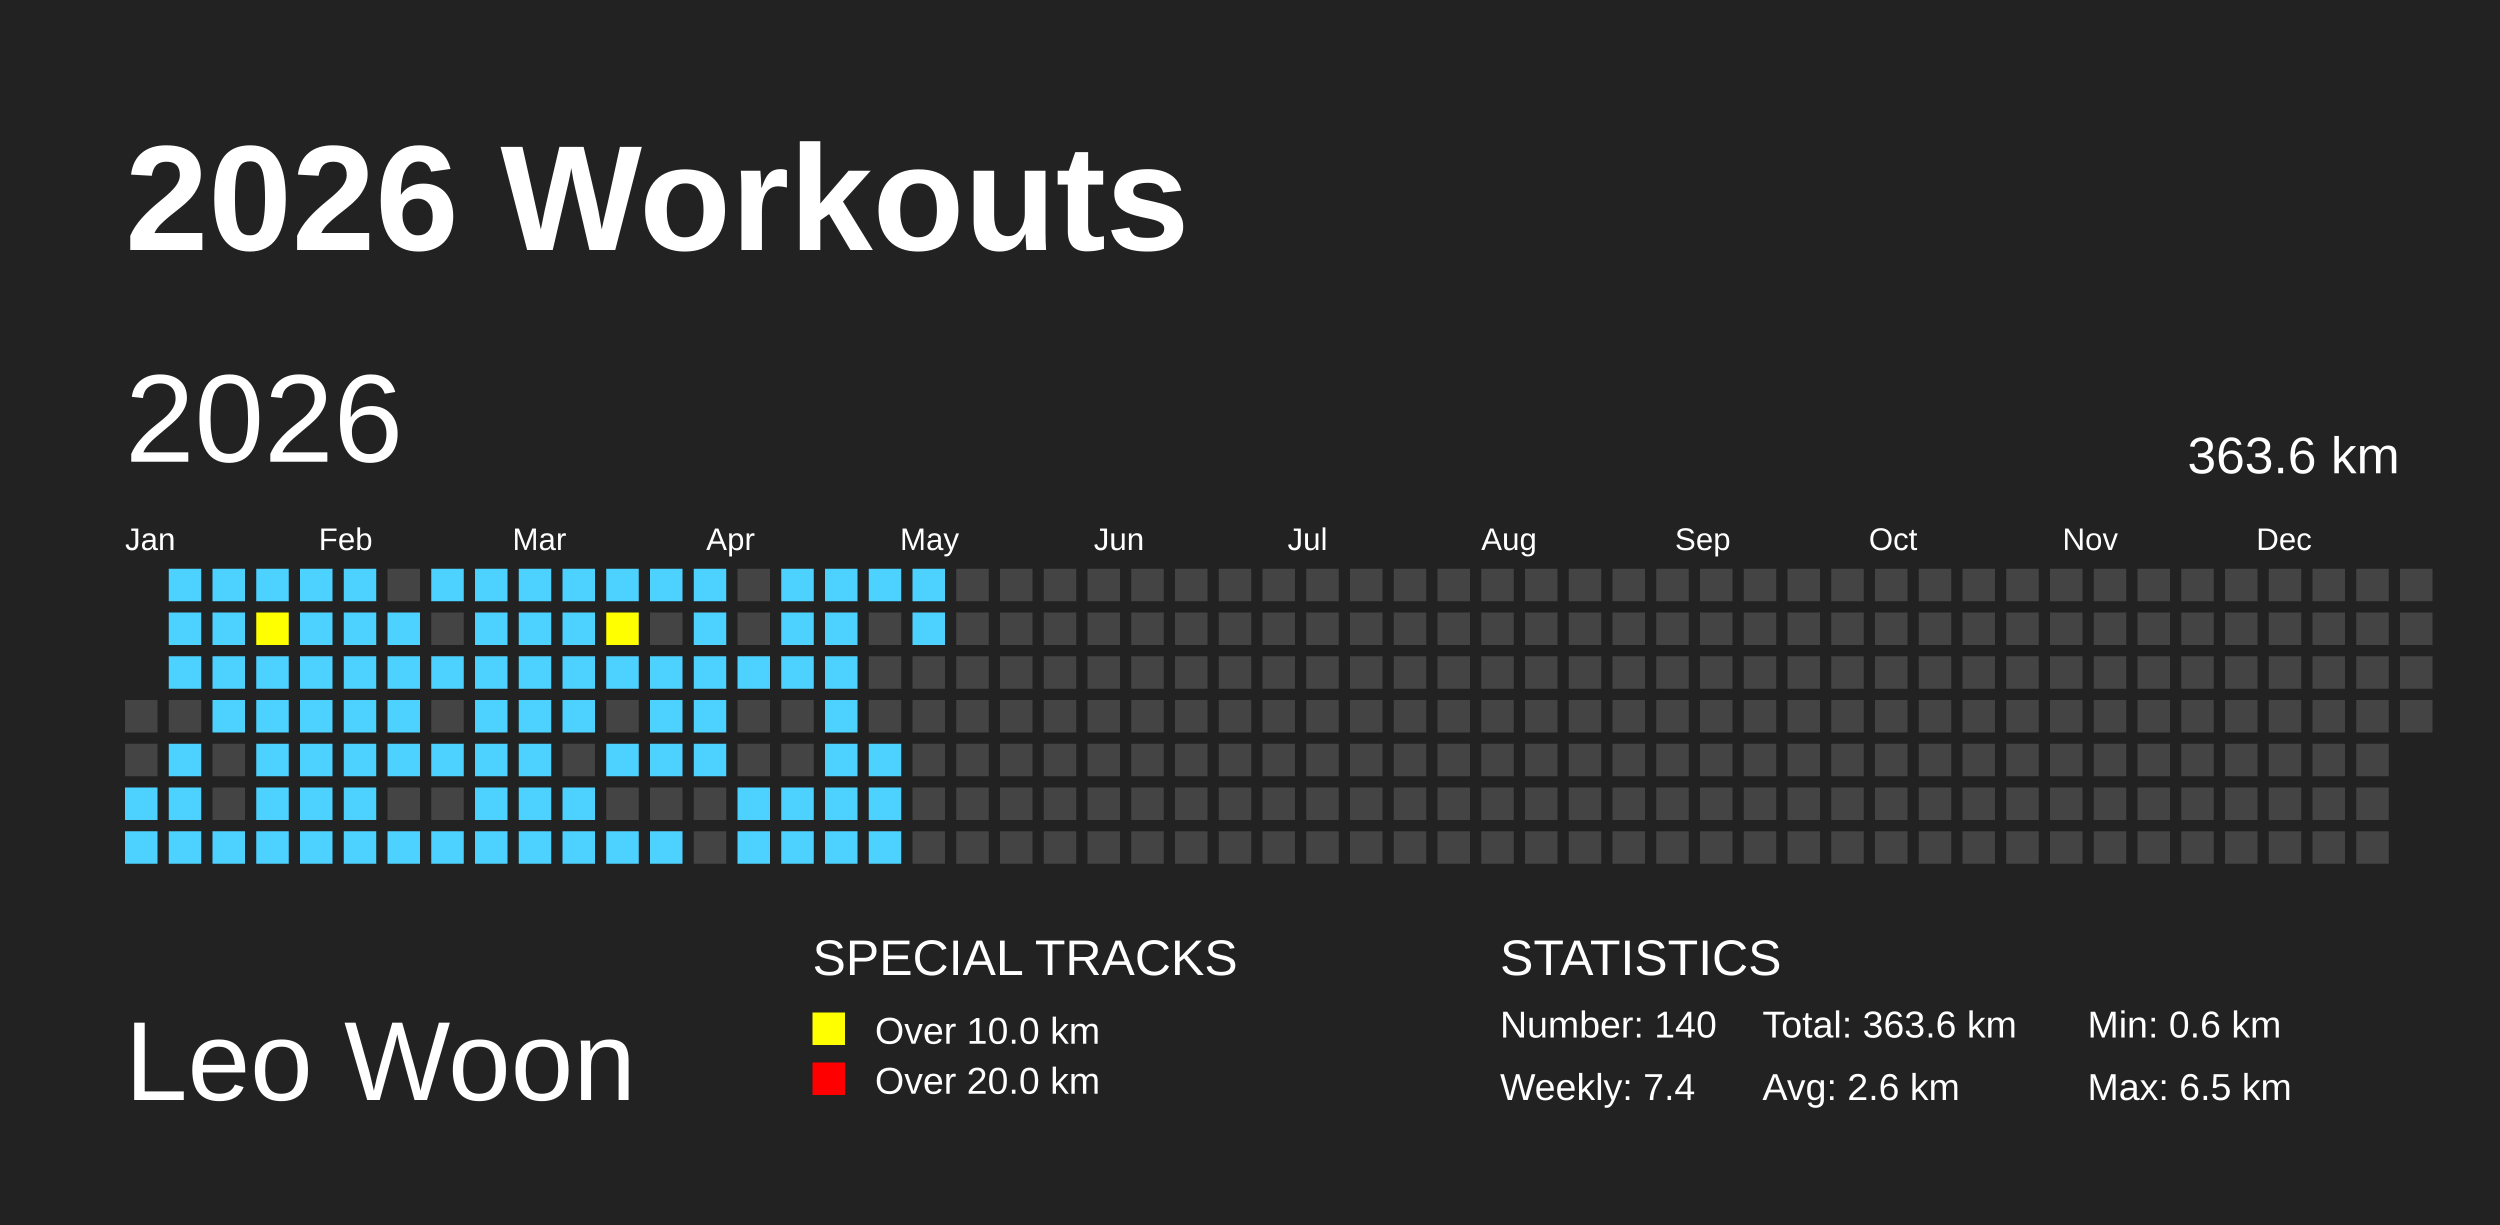
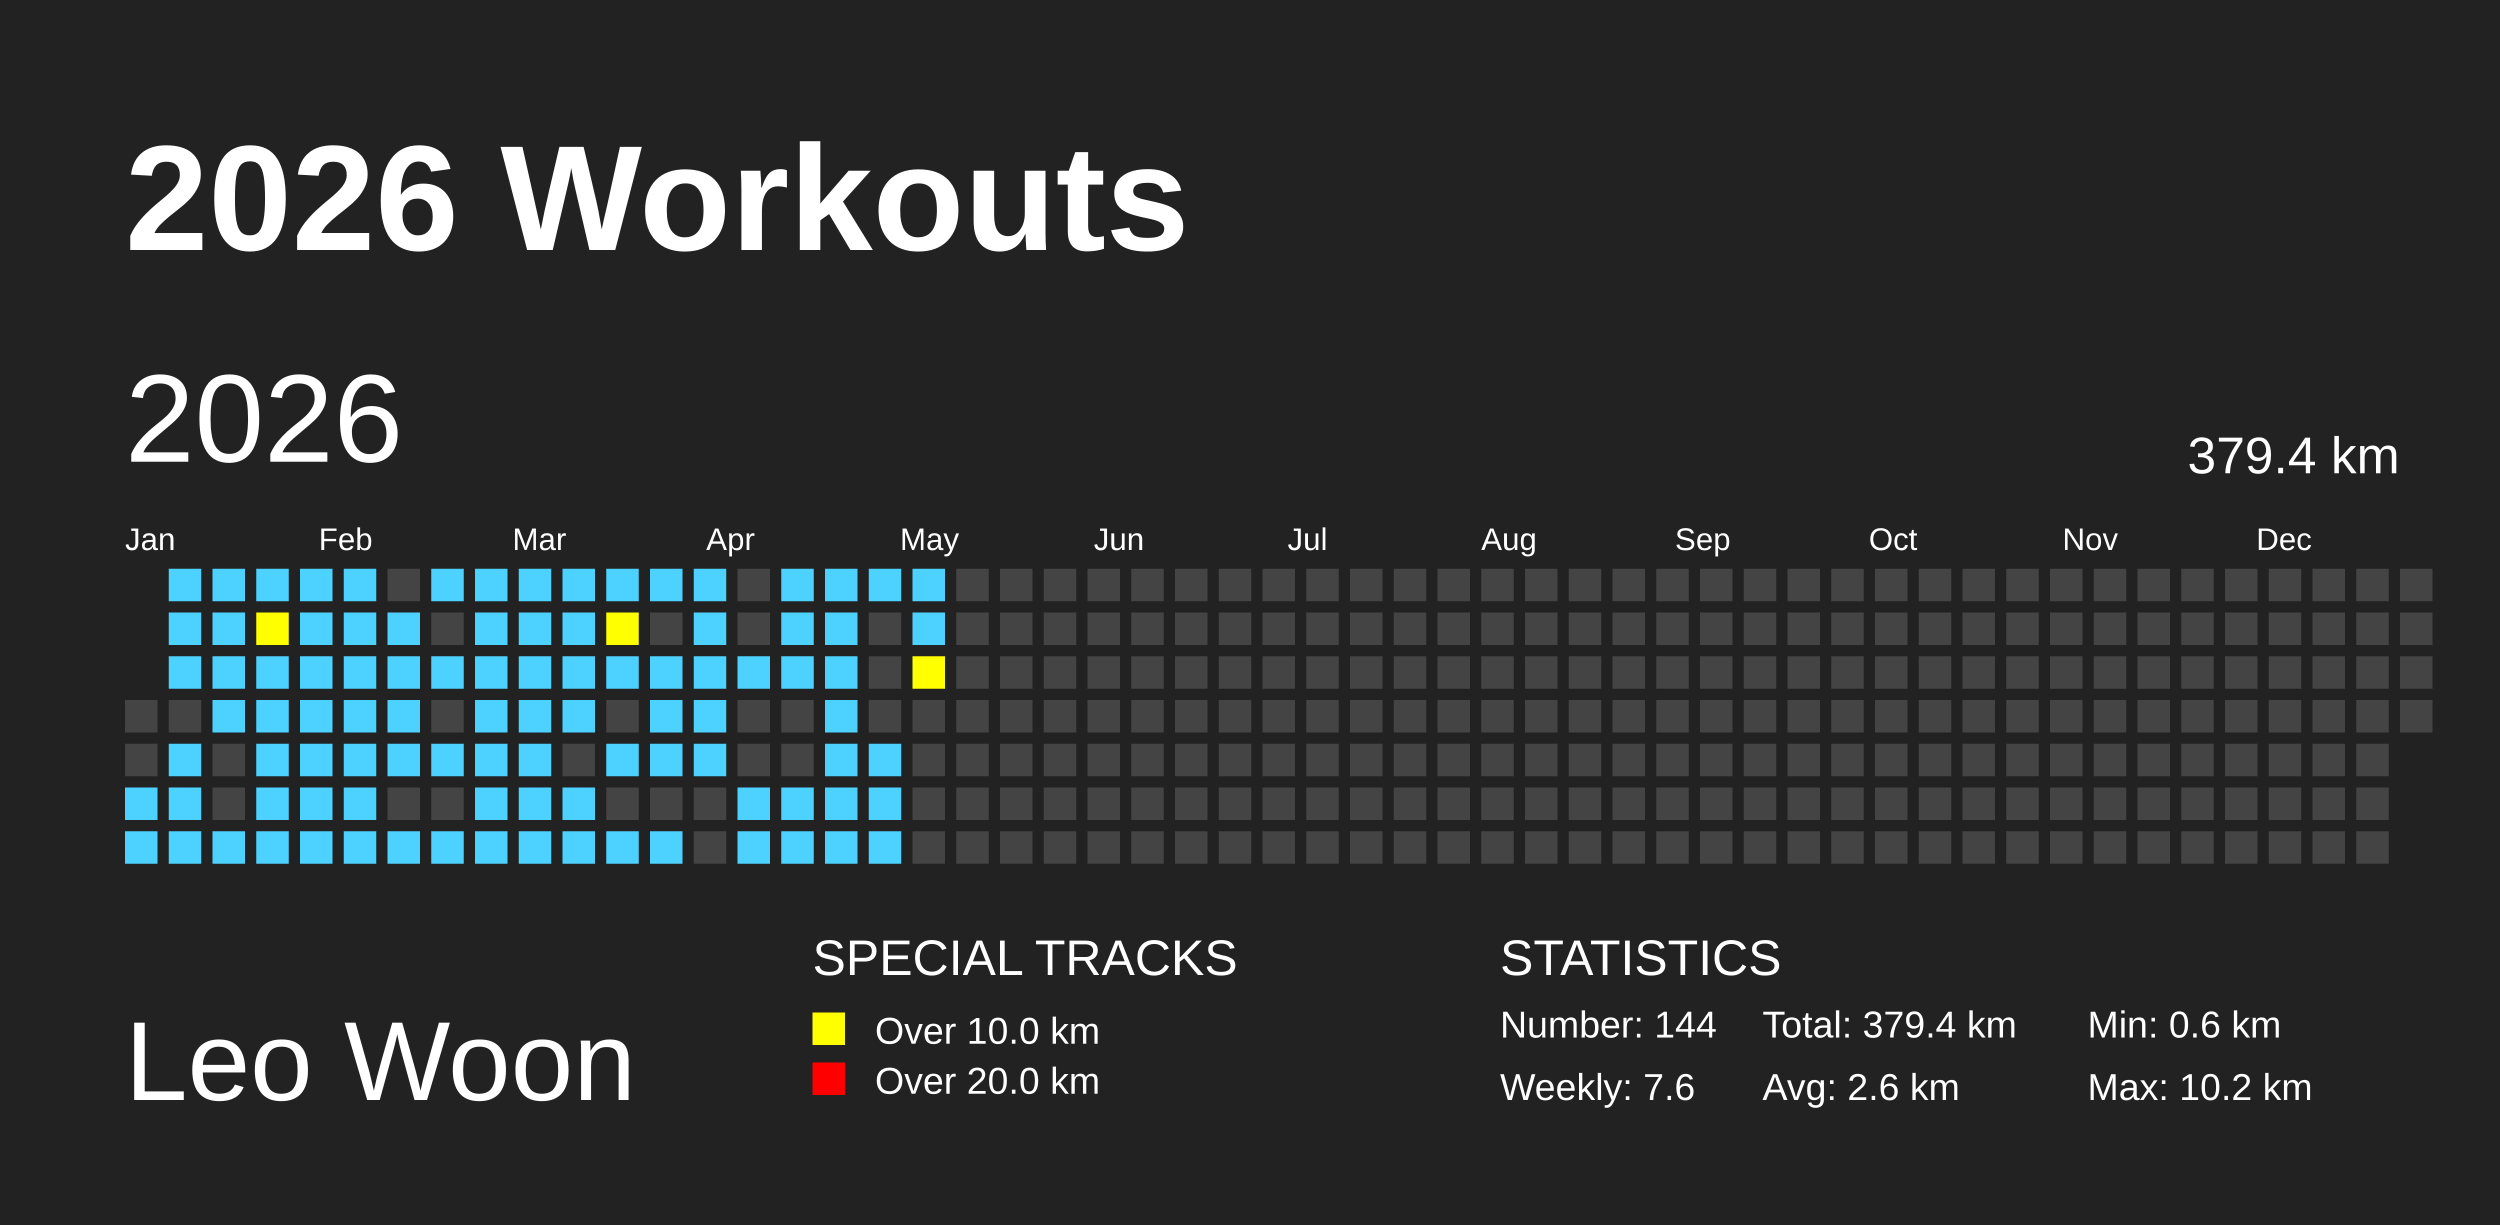
<svg xmlns="http://www.w3.org/2000/svg" baseProfile="full" height="98mm" version="1.1" viewBox="0,0,200,98" width="200mm">
  <defs>
    <pattern height="2" id="indoor-stripe" patternUnits="userSpaceOnUse" width="2">
      <line stroke="white" stroke-opacity="0.45" stroke-width="0.5" x1="0" x2="2" y1="2" y2="0" />
    </pattern>
  </defs>
  <rect fill="#222222" height="98" width="200" x="0" y="0" />
  <text fill="#FFFFFF" style="font-size:12px; font-family:Arial; font-weight:bold;" x="10" y="20">2026 Workouts</text>
  <text fill="#FFFFFF" style="font-size:9px; font-family:Arial" x="10" y="88">Leo Woon</text>
  <text fill="#FFFFFF" style="font-size:4px; font-family:Arial" x="65" y="78">SPECIAL TRACKS</text>
  <rect fill="yellow" height="2.6" width="2.6" x="65" y="81" />
  <text fill="#FFFFFF" style="font-size:3px; font-family:Arial" x="70" y="83.5">Over 10.0 km</text>
  <rect fill="red" height="2.6" width="2.6" x="65" y="85" />
  <text fill="#FFFFFF" style="font-size:3px; font-family:Arial" x="70" y="87.5">Over 20.0 km</text>
  <text fill="#FFFFFF" style="font-size:4px; font-family:Arial" x="120" y="78">STATISTICS</text>
-   <text fill="#FFFFFF" style="font-size:3px; font-family:Arial" x="120" y="83">Number: 140</text>
-   <text fill="#FFFFFF" style="font-size:3px; font-family:Arial" x="120" y="88">Weekly: 7.4</text>
-   <text fill="#FFFFFF" style="font-size:3px; font-family:Arial" x="141" y="83">Total: 363.6 km</text>
+   <text fill="#FFFFFF" style="font-size:3px; font-family:Arial" x="120" y="83">Number: 144</text>
+   <text fill="#FFFFFF" style="font-size:3px; font-family:Arial" x="120" y="88">Weekly: 7.6</text>
+   <text fill="#FFFFFF" style="font-size:3px; font-family:Arial" x="141" y="83">Total: 379.4 km</text>
  <text fill="#FFFFFF" style="font-size:3px; font-family:Arial" x="141" y="88">Avg: 2.6 km</text>
  <text fill="#FFFFFF" style="font-size:3px; font-family:Arial" x="167" y="83">Min: 0.6 km</text>
-   <text fill="#FFFFFF" style="font-size:3px; font-family:Arial" x="167" y="88">Max: 6.5 km</text>
+   <text fill="#FFFFFF" style="font-size:3px; font-family:Arial" x="167" y="88">Max: 10.2 km</text>
  <text dominant-baseline="hanging" fill="#FFFFFF" style="font-size:10.0px; font-family:Arial;" x="10" y="30">2026</text>
-   <text dominant-baseline="hanging" fill="#FFFFFF" style="font-size:4.125px; font-family:Arial;" x="175" y="35">363.6 km</text>
+   <text dominant-baseline="hanging" fill="#FFFFFF" style="font-size:4.125px; font-family:Arial;" x="175" y="35">379.4 km</text>
  <text fill="#FFFFFF" style="font-size:2.5px; font-family:Arial" x="10.0" y="44">Jan</text>
  <text fill="#FFFFFF" style="font-size:2.5px; font-family:Arial" x="25.5" y="44">Feb</text>
  <text fill="#FFFFFF" style="font-size:2.5px; font-family:Arial" x="41.0" y="44">Mar</text>
  <text fill="#FFFFFF" style="font-size:2.5px; font-family:Arial" x="56.5" y="44">Apr</text>
  <text fill="#FFFFFF" style="font-size:2.5px; font-family:Arial" x="72.0" y="44">May</text>
  <text fill="#FFFFFF" style="font-size:2.5px; font-family:Arial" x="87.5" y="44">Jun</text>
  <text fill="#FFFFFF" style="font-size:2.5px; font-family:Arial" x="103.0" y="44">Jul</text>
  <text fill="#FFFFFF" style="font-size:2.5px; font-family:Arial" x="118.5" y="44">Aug</text>
  <text fill="#FFFFFF" style="font-size:2.5px; font-family:Arial" x="134.0" y="44">Sep</text>
  <text fill="#FFFFFF" style="font-size:2.5px; font-family:Arial" x="149.5" y="44">Oct</text>
  <text fill="#FFFFFF" style="font-size:2.5px; font-family:Arial" x="165.0" y="44">Nov</text>
  <text fill="#FFFFFF" style="font-size:2.5px; font-family:Arial" x="180.5" y="44">Dec</text>
  <rect fill="#444444" height="2.6" width="2.6" x="10.0" y="56.0" />
  <rect fill="#444444" height="2.6" width="2.6" x="10.0" y="59.5" />
  <rect fill="#4DD2FF" height="2.6" width="2.6" x="10.0" y="63.0" />
  <rect fill="#4DD2FF" height="2.6" width="2.6" x="10.0" y="66.5" />
  <rect fill="#4DD2FF" height="2.6" width="2.6" x="13.5" y="45.5" />
  <rect fill="#4DD2FF" height="2.6" width="2.6" x="13.5" y="49.0" />
  <rect fill="#4DD2FF" height="2.6" width="2.6" x="13.5" y="52.5" />
  <rect fill="#444444" height="2.6" width="2.6" x="13.5" y="56.0" />
  <rect fill="#4DD2FF" height="2.6" width="2.6" x="13.5" y="59.5" />
  <rect fill="#4DD2FF" height="2.6" width="2.6" x="13.5" y="63.0" />
  <rect fill="#4DD2FF" height="2.6" width="2.6" x="13.5" y="66.5" />
  <rect fill="#4DD2FF" height="2.6" width="2.6" x="17.0" y="45.5" />
  <rect fill="#4DD2FF" height="2.6" width="2.6" x="17.0" y="49.0" />
  <rect fill="#4DD2FF" height="2.6" width="2.6" x="17.0" y="52.5" />
  <rect fill="#4DD2FF" height="2.6" width="2.6" x="17.0" y="56.0" />
  <rect fill="#444444" height="2.6" width="2.6" x="17.0" y="59.5" />
  <rect fill="#444444" height="2.6" width="2.6" x="17.0" y="63.0" />
  <rect fill="#4DD2FF" height="2.6" width="2.6" x="17.0" y="66.5" />
  <rect fill="#4DD2FF" height="2.6" width="2.6" x="20.5" y="45.5" />
  <rect fill="yellow" height="2.6" width="2.6" x="20.5" y="49.0" />
  <rect fill="#4DD2FF" height="2.6" width="2.6" x="20.5" y="52.5" />
  <rect fill="#4DD2FF" height="2.6" width="2.6" x="20.5" y="56.0" />
  <rect fill="#4DD2FF" height="2.6" width="2.6" x="20.5" y="59.5" />
  <rect fill="#4DD2FF" height="2.6" width="2.6" x="20.5" y="63.0" />
  <rect fill="#4DD2FF" height="2.6" width="2.6" x="20.5" y="66.5" />
  <rect fill="#4DD2FF" height="2.6" width="2.6" x="24.0" y="45.5" />
  <rect fill="#4DD2FF" height="2.6" width="2.6" x="24.0" y="49.0" />
  <rect fill="#4DD2FF" height="2.6" width="2.6" x="24.0" y="52.5" />
  <rect fill="#4DD2FF" height="2.6" width="2.6" x="24.0" y="56.0" />
  <rect fill="#4DD2FF" height="2.6" width="2.6" x="24.0" y="59.5" />
  <rect fill="#4DD2FF" height="2.6" width="2.6" x="24.0" y="63.0" />
  <rect fill="#4DD2FF" height="2.6" width="2.6" x="24.0" y="66.5" />
  <rect fill="#4DD2FF" height="2.6" width="2.6" x="27.5" y="45.5" />
  <rect fill="#4DD2FF" height="2.6" width="2.6" x="27.5" y="49.0" />
  <rect fill="#4DD2FF" height="2.6" width="2.6" x="27.5" y="52.5" />
  <rect fill="#4DD2FF" height="2.6" width="2.6" x="27.5" y="56.0" />
  <rect fill="#4DD2FF" height="2.6" width="2.6" x="27.5" y="59.5" />
  <rect fill="#4DD2FF" height="2.6" width="2.6" x="27.5" y="63.0" />
  <rect fill="#4DD2FF" height="2.6" width="2.6" x="27.5" y="66.5" />
  <rect fill="#444444" height="2.6" width="2.6" x="31.0" y="45.5" />
  <rect fill="#4DD2FF" height="2.6" width="2.6" x="31.0" y="49.0" />
  <rect fill="#4DD2FF" height="2.6" width="2.6" x="31.0" y="52.5" />
  <rect fill="#4DD2FF" height="2.6" width="2.6" x="31.0" y="56.0" />
  <rect fill="#4DD2FF" height="2.6" width="2.6" x="31.0" y="59.5" />
  <rect fill="#444444" height="2.6" width="2.6" x="31.0" y="63.0" />
  <rect fill="#4DD2FF" height="2.6" width="2.6" x="31.0" y="66.5" />
  <rect fill="#4DD2FF" height="2.6" width="2.6" x="34.5" y="45.5" />
  <rect fill="#444444" height="2.6" width="2.6" x="34.5" y="49.0" />
  <rect fill="#4DD2FF" height="2.6" width="2.6" x="34.5" y="52.5" />
  <rect fill="#444444" height="2.6" width="2.6" x="34.5" y="56.0" />
  <rect fill="#4DD2FF" height="2.6" width="2.6" x="34.5" y="59.5" />
  <rect fill="#444444" height="2.6" width="2.6" x="34.5" y="63.0" />
  <rect fill="#4DD2FF" height="2.6" width="2.6" x="34.5" y="66.5" />
  <rect fill="#4DD2FF" height="2.6" width="2.6" x="38.0" y="45.5" />
  <rect fill="#4DD2FF" height="2.6" width="2.6" x="38.0" y="49.0" />
  <rect fill="#4DD2FF" height="2.6" width="2.6" x="38.0" y="52.5" />
  <rect fill="#4DD2FF" height="2.6" width="2.6" x="38.0" y="56.0" />
  <rect fill="#4DD2FF" height="2.6" width="2.6" x="38.0" y="59.5" />
  <rect fill="#4DD2FF" height="2.6" width="2.6" x="38.0" y="63.0" />
  <rect fill="#4DD2FF" height="2.6" width="2.6" x="38.0" y="66.5" />
  <rect fill="#4DD2FF" height="2.6" width="2.6" x="41.5" y="45.5" />
  <rect fill="#4DD2FF" height="2.6" width="2.6" x="41.5" y="49.0" />
  <rect fill="#4DD2FF" height="2.6" width="2.6" x="41.5" y="52.5" />
  <rect fill="#4DD2FF" height="2.6" width="2.6" x="41.5" y="56.0" />
  <rect fill="#4DD2FF" height="2.6" width="2.6" x="41.5" y="59.5" />
  <rect fill="#4DD2FF" height="2.6" width="2.6" x="41.5" y="63.0" />
  <rect fill="#4DD2FF" height="2.6" width="2.6" x="41.5" y="66.5" />
  <rect fill="#4DD2FF" height="2.6" width="2.6" x="45.0" y="45.5" />
  <rect fill="#4DD2FF" height="2.6" width="2.6" x="45.0" y="49.0" />
  <rect fill="#4DD2FF" height="2.6" width="2.6" x="45.0" y="52.5" />
  <rect fill="#4DD2FF" height="2.6" width="2.6" x="45.0" y="56.0" />
  <rect fill="#444444" height="2.6" width="2.6" x="45.0" y="59.5" />
  <rect fill="#4DD2FF" height="2.6" width="2.6" x="45.0" y="63.0" />
  <rect fill="#4DD2FF" height="2.6" width="2.6" x="45.0" y="66.5" />
  <rect fill="#4DD2FF" height="2.6" width="2.6" x="48.5" y="45.5" />
  <rect fill="yellow" height="2.6" width="2.6" x="48.5" y="49.0" />
  <rect fill="#4DD2FF" height="2.6" width="2.6" x="48.5" y="52.5" />
  <rect fill="#444444" height="2.6" width="2.6" x="48.5" y="56.0" />
  <rect fill="#4DD2FF" height="2.6" width="2.6" x="48.5" y="59.5" />
  <rect fill="#444444" height="2.6" width="2.6" x="48.5" y="63.0" />
  <rect fill="#4DD2FF" height="2.6" width="2.6" x="48.5" y="66.5" />
  <rect fill="#4DD2FF" height="2.6" width="2.6" x="52.0" y="45.5" />
  <rect fill="#444444" height="2.6" width="2.6" x="52.0" y="49.0" />
  <rect fill="#4DD2FF" height="2.6" width="2.6" x="52.0" y="52.5" />
  <rect fill="#4DD2FF" height="2.6" width="2.6" x="52.0" y="56.0" />
  <rect fill="#4DD2FF" height="2.6" width="2.6" x="52.0" y="59.5" />
  <rect fill="#444444" height="2.6" width="2.6" x="52.0" y="63.0" />
  <rect fill="#4DD2FF" height="2.6" width="2.6" x="52.0" y="66.5" />
  <rect fill="#4DD2FF" height="2.6" width="2.6" x="55.5" y="45.5" />
  <rect fill="#4DD2FF" height="2.6" width="2.6" x="55.5" y="49.0" />
  <rect fill="#4DD2FF" height="2.6" width="2.6" x="55.5" y="52.5" />
  <rect fill="#4DD2FF" height="2.6" width="2.6" x="55.5" y="56.0" />
  <rect fill="#4DD2FF" height="2.6" width="2.6" x="55.5" y="59.5" />
  <rect fill="#444444" height="2.6" width="2.6" x="55.5" y="63.0" />
  <rect fill="#444444" height="2.6" width="2.6" x="55.5" y="66.5" />
  <rect fill="#444444" height="2.6" width="2.6" x="59.0" y="45.5" />
  <rect fill="#444444" height="2.6" width="2.6" x="59.0" y="49.0" />
  <rect fill="#4DD2FF" height="2.6" width="2.6" x="59.0" y="52.5" />
  <rect fill="#444444" height="2.6" width="2.6" x="59.0" y="56.0" />
  <rect fill="#444444" height="2.6" width="2.6" x="59.0" y="59.5" />
  <rect fill="#4DD2FF" height="2.6" width="2.6" x="59.0" y="63.0" />
  <rect fill="#4DD2FF" height="2.6" width="2.6" x="59.0" y="66.5" />
  <rect fill="#4DD2FF" height="2.6" width="2.6" x="62.5" y="45.5" />
  <rect fill="#4DD2FF" height="2.6" width="2.6" x="62.5" y="49.0" />
  <rect fill="#4DD2FF" height="2.6" width="2.6" x="62.5" y="52.5" />
  <rect fill="#444444" height="2.6" width="2.6" x="62.5" y="56.0" />
  <rect fill="#444444" height="2.6" width="2.6" x="62.5" y="59.5" />
  <rect fill="#4DD2FF" height="2.6" width="2.6" x="62.5" y="63.0" />
  <rect fill="#4DD2FF" height="2.6" width="2.6" x="62.5" y="66.5" />
  <rect fill="#4DD2FF" height="2.6" width="2.6" x="66.0" y="45.5" />
  <rect fill="#4DD2FF" height="2.6" width="2.6" x="66.0" y="49.0" />
  <rect fill="#4DD2FF" height="2.6" width="2.6" x="66.0" y="52.5" />
  <rect fill="#4DD2FF" height="2.6" width="2.6" x="66.0" y="56.0" />
  <rect fill="#4DD2FF" height="2.6" width="2.6" x="66.0" y="59.5" />
  <rect fill="#4DD2FF" height="2.6" width="2.6" x="66.0" y="63.0" />
  <rect fill="#4DD2FF" height="2.6" width="2.6" x="66.0" y="66.5" />
  <rect fill="#4DD2FF" height="2.6" width="2.6" x="69.5" y="45.5" />
  <rect fill="#444444" height="2.6" width="2.6" x="69.5" y="49.0" />
  <rect fill="#444444" height="2.6" width="2.6" x="69.5" y="52.5" />
  <rect fill="#444444" height="2.6" width="2.6" x="69.5" y="56.0" />
  <rect fill="#4DD2FF" height="2.6" width="2.6" x="69.5" y="59.5" />
  <rect fill="#4DD2FF" height="2.6" width="2.6" x="69.5" y="63.0" />
  <rect fill="#4DD2FF" height="2.6" width="2.6" x="69.5" y="66.5" />
  <rect fill="#4DD2FF" height="2.6" width="2.6" x="73.0" y="45.5" />
  <rect fill="#4DD2FF" height="2.6" width="2.6" x="73.0" y="49.0" />
-   <rect fill="#444444" height="2.6" width="2.6" x="73.0" y="52.5" />
+   <rect fill="yellow" height="2.6" width="2.6" x="73.0" y="52.5" />
  <rect fill="#444444" height="2.6" width="2.6" x="73.0" y="56.0" />
  <rect fill="#444444" height="2.6" width="2.6" x="73.0" y="59.5" />
  <rect fill="#444444" height="2.6" width="2.6" x="73.0" y="63.0" />
  <rect fill="#444444" height="2.6" width="2.6" x="73.0" y="66.5" />
  <rect fill="#444444" height="2.6" width="2.6" x="76.5" y="45.5" />
  <rect fill="#444444" height="2.6" width="2.6" x="76.5" y="49.0" />
  <rect fill="#444444" height="2.6" width="2.6" x="76.5" y="52.5" />
  <rect fill="#444444" height="2.6" width="2.6" x="76.5" y="56.0" />
  <rect fill="#444444" height="2.6" width="2.6" x="76.5" y="59.5" />
  <rect fill="#444444" height="2.6" width="2.6" x="76.5" y="63.0" />
  <rect fill="#444444" height="2.6" width="2.6" x="76.5" y="66.5" />
  <rect fill="#444444" height="2.6" width="2.6" x="80.0" y="45.5" />
  <rect fill="#444444" height="2.6" width="2.6" x="80.0" y="49.0" />
  <rect fill="#444444" height="2.6" width="2.6" x="80.0" y="52.5" />
  <rect fill="#444444" height="2.6" width="2.6" x="80.0" y="56.0" />
  <rect fill="#444444" height="2.6" width="2.6" x="80.0" y="59.5" />
  <rect fill="#444444" height="2.6" width="2.6" x="80.0" y="63.0" />
  <rect fill="#444444" height="2.6" width="2.6" x="80.0" y="66.5" />
  <rect fill="#444444" height="2.6" width="2.6" x="83.5" y="45.5" />
  <rect fill="#444444" height="2.6" width="2.6" x="83.5" y="49.0" />
  <rect fill="#444444" height="2.6" width="2.6" x="83.5" y="52.5" />
  <rect fill="#444444" height="2.6" width="2.6" x="83.5" y="56.0" />
  <rect fill="#444444" height="2.6" width="2.6" x="83.5" y="59.5" />
  <rect fill="#444444" height="2.6" width="2.6" x="83.5" y="63.0" />
  <rect fill="#444444" height="2.6" width="2.6" x="83.5" y="66.5" />
  <rect fill="#444444" height="2.6" width="2.6" x="87.0" y="45.5" />
  <rect fill="#444444" height="2.6" width="2.6" x="87.0" y="49.0" />
  <rect fill="#444444" height="2.6" width="2.6" x="87.0" y="52.5" />
  <rect fill="#444444" height="2.6" width="2.6" x="87.0" y="56.0" />
  <rect fill="#444444" height="2.6" width="2.6" x="87.0" y="59.5" />
  <rect fill="#444444" height="2.6" width="2.6" x="87.0" y="63.0" />
  <rect fill="#444444" height="2.6" width="2.6" x="87.0" y="66.5" />
  <rect fill="#444444" height="2.6" width="2.6" x="90.5" y="45.5" />
  <rect fill="#444444" height="2.6" width="2.6" x="90.5" y="49.0" />
  <rect fill="#444444" height="2.6" width="2.6" x="90.5" y="52.5" />
  <rect fill="#444444" height="2.6" width="2.6" x="90.5" y="56.0" />
  <rect fill="#444444" height="2.6" width="2.6" x="90.5" y="59.5" />
  <rect fill="#444444" height="2.6" width="2.6" x="90.5" y="63.0" />
  <rect fill="#444444" height="2.6" width="2.6" x="90.5" y="66.5" />
  <rect fill="#444444" height="2.6" width="2.6" x="94.0" y="45.5" />
  <rect fill="#444444" height="2.6" width="2.6" x="94.0" y="49.0" />
  <rect fill="#444444" height="2.6" width="2.6" x="94.0" y="52.5" />
  <rect fill="#444444" height="2.6" width="2.6" x="94.0" y="56.0" />
  <rect fill="#444444" height="2.6" width="2.6" x="94.0" y="59.5" />
  <rect fill="#444444" height="2.6" width="2.6" x="94.0" y="63.0" />
  <rect fill="#444444" height="2.6" width="2.6" x="94.0" y="66.5" />
  <rect fill="#444444" height="2.6" width="2.6" x="97.5" y="45.5" />
  <rect fill="#444444" height="2.6" width="2.6" x="97.5" y="49.0" />
  <rect fill="#444444" height="2.6" width="2.6" x="97.5" y="52.5" />
  <rect fill="#444444" height="2.6" width="2.6" x="97.5" y="56.0" />
  <rect fill="#444444" height="2.6" width="2.6" x="97.5" y="59.5" />
  <rect fill="#444444" height="2.6" width="2.6" x="97.5" y="63.0" />
  <rect fill="#444444" height="2.6" width="2.6" x="97.5" y="66.5" />
  <rect fill="#444444" height="2.6" width="2.6" x="101.0" y="45.5" />
  <rect fill="#444444" height="2.6" width="2.6" x="101.0" y="49.0" />
  <rect fill="#444444" height="2.6" width="2.6" x="101.0" y="52.5" />
  <rect fill="#444444" height="2.6" width="2.6" x="101.0" y="56.0" />
  <rect fill="#444444" height="2.6" width="2.6" x="101.0" y="59.5" />
  <rect fill="#444444" height="2.6" width="2.6" x="101.0" y="63.0" />
  <rect fill="#444444" height="2.6" width="2.6" x="101.0" y="66.5" />
  <rect fill="#444444" height="2.6" width="2.6" x="104.5" y="45.5" />
  <rect fill="#444444" height="2.6" width="2.6" x="104.5" y="49.0" />
  <rect fill="#444444" height="2.6" width="2.6" x="104.5" y="52.5" />
  <rect fill="#444444" height="2.6" width="2.6" x="104.5" y="56.0" />
  <rect fill="#444444" height="2.6" width="2.6" x="104.5" y="59.5" />
  <rect fill="#444444" height="2.6" width="2.6" x="104.5" y="63.0" />
  <rect fill="#444444" height="2.6" width="2.6" x="104.5" y="66.5" />
  <rect fill="#444444" height="2.6" width="2.6" x="108.0" y="45.5" />
  <rect fill="#444444" height="2.6" width="2.6" x="108.0" y="49.0" />
  <rect fill="#444444" height="2.6" width="2.6" x="108.0" y="52.5" />
  <rect fill="#444444" height="2.6" width="2.6" x="108.0" y="56.0" />
  <rect fill="#444444" height="2.6" width="2.6" x="108.0" y="59.5" />
  <rect fill="#444444" height="2.6" width="2.6" x="108.0" y="63.0" />
  <rect fill="#444444" height="2.6" width="2.6" x="108.0" y="66.5" />
  <rect fill="#444444" height="2.6" width="2.6" x="111.5" y="45.5" />
  <rect fill="#444444" height="2.6" width="2.6" x="111.5" y="49.0" />
  <rect fill="#444444" height="2.6" width="2.6" x="111.5" y="52.5" />
  <rect fill="#444444" height="2.6" width="2.6" x="111.5" y="56.0" />
  <rect fill="#444444" height="2.6" width="2.6" x="111.5" y="59.5" />
  <rect fill="#444444" height="2.6" width="2.6" x="111.5" y="63.0" />
  <rect fill="#444444" height="2.6" width="2.6" x="111.5" y="66.5" />
  <rect fill="#444444" height="2.6" width="2.6" x="115.0" y="45.5" />
  <rect fill="#444444" height="2.6" width="2.6" x="115.0" y="49.0" />
  <rect fill="#444444" height="2.6" width="2.6" x="115.0" y="52.5" />
  <rect fill="#444444" height="2.6" width="2.6" x="115.0" y="56.0" />
  <rect fill="#444444" height="2.6" width="2.6" x="115.0" y="59.5" />
  <rect fill="#444444" height="2.6" width="2.6" x="115.0" y="63.0" />
  <rect fill="#444444" height="2.6" width="2.6" x="115.0" y="66.5" />
  <rect fill="#444444" height="2.6" width="2.6" x="118.5" y="45.5" />
  <rect fill="#444444" height="2.6" width="2.6" x="118.5" y="49.0" />
  <rect fill="#444444" height="2.6" width="2.6" x="118.5" y="52.5" />
  <rect fill="#444444" height="2.6" width="2.6" x="118.5" y="56.0" />
  <rect fill="#444444" height="2.6" width="2.6" x="118.5" y="59.5" />
  <rect fill="#444444" height="2.6" width="2.6" x="118.5" y="63.0" />
  <rect fill="#444444" height="2.6" width="2.6" x="118.5" y="66.5" />
  <rect fill="#444444" height="2.6" width="2.6" x="122.0" y="45.5" />
  <rect fill="#444444" height="2.6" width="2.6" x="122.0" y="49.0" />
  <rect fill="#444444" height="2.6" width="2.6" x="122.0" y="52.5" />
  <rect fill="#444444" height="2.6" width="2.6" x="122.0" y="56.0" />
  <rect fill="#444444" height="2.6" width="2.6" x="122.0" y="59.5" />
  <rect fill="#444444" height="2.6" width="2.6" x="122.0" y="63.0" />
  <rect fill="#444444" height="2.6" width="2.6" x="122.0" y="66.5" />
  <rect fill="#444444" height="2.6" width="2.6" x="125.5" y="45.5" />
  <rect fill="#444444" height="2.6" width="2.6" x="125.5" y="49.0" />
  <rect fill="#444444" height="2.6" width="2.6" x="125.5" y="52.5" />
  <rect fill="#444444" height="2.6" width="2.6" x="125.5" y="56.0" />
  <rect fill="#444444" height="2.6" width="2.6" x="125.5" y="59.5" />
  <rect fill="#444444" height="2.6" width="2.6" x="125.5" y="63.0" />
  <rect fill="#444444" height="2.6" width="2.6" x="125.5" y="66.5" />
  <rect fill="#444444" height="2.6" width="2.6" x="129.0" y="45.5" />
  <rect fill="#444444" height="2.6" width="2.6" x="129.0" y="49.0" />
  <rect fill="#444444" height="2.6" width="2.6" x="129.0" y="52.5" />
  <rect fill="#444444" height="2.6" width="2.6" x="129.0" y="56.0" />
  <rect fill="#444444" height="2.6" width="2.6" x="129.0" y="59.5" />
  <rect fill="#444444" height="2.6" width="2.6" x="129.0" y="63.0" />
  <rect fill="#444444" height="2.6" width="2.6" x="129.0" y="66.5" />
  <rect fill="#444444" height="2.6" width="2.6" x="132.5" y="45.5" />
  <rect fill="#444444" height="2.6" width="2.6" x="132.5" y="49.0" />
  <rect fill="#444444" height="2.6" width="2.6" x="132.5" y="52.5" />
  <rect fill="#444444" height="2.6" width="2.6" x="132.5" y="56.0" />
  <rect fill="#444444" height="2.6" width="2.6" x="132.5" y="59.5" />
  <rect fill="#444444" height="2.6" width="2.6" x="132.5" y="63.0" />
  <rect fill="#444444" height="2.6" width="2.6" x="132.5" y="66.5" />
  <rect fill="#444444" height="2.6" width="2.6" x="136.0" y="45.5" />
  <rect fill="#444444" height="2.6" width="2.6" x="136.0" y="49.0" />
  <rect fill="#444444" height="2.6" width="2.6" x="136.0" y="52.5" />
  <rect fill="#444444" height="2.6" width="2.6" x="136.0" y="56.0" />
  <rect fill="#444444" height="2.6" width="2.6" x="136.0" y="59.5" />
  <rect fill="#444444" height="2.6" width="2.6" x="136.0" y="63.0" />
  <rect fill="#444444" height="2.6" width="2.6" x="136.0" y="66.5" />
  <rect fill="#444444" height="2.6" width="2.6" x="139.5" y="45.5" />
  <rect fill="#444444" height="2.6" width="2.6" x="139.5" y="49.0" />
  <rect fill="#444444" height="2.6" width="2.6" x="139.5" y="52.5" />
  <rect fill="#444444" height="2.6" width="2.6" x="139.5" y="56.0" />
  <rect fill="#444444" height="2.6" width="2.6" x="139.5" y="59.5" />
  <rect fill="#444444" height="2.6" width="2.6" x="139.5" y="63.0" />
  <rect fill="#444444" height="2.6" width="2.6" x="139.5" y="66.5" />
  <rect fill="#444444" height="2.6" width="2.6" x="143.0" y="45.5" />
  <rect fill="#444444" height="2.6" width="2.6" x="143.0" y="49.0" />
  <rect fill="#444444" height="2.6" width="2.6" x="143.0" y="52.5" />
  <rect fill="#444444" height="2.6" width="2.6" x="143.0" y="56.0" />
  <rect fill="#444444" height="2.6" width="2.6" x="143.0" y="59.5" />
  <rect fill="#444444" height="2.6" width="2.6" x="143.0" y="63.0" />
  <rect fill="#444444" height="2.6" width="2.6" x="143.0" y="66.5" />
  <rect fill="#444444" height="2.6" width="2.6" x="146.5" y="45.5" />
  <rect fill="#444444" height="2.6" width="2.6" x="146.5" y="49.0" />
  <rect fill="#444444" height="2.6" width="2.6" x="146.5" y="52.5" />
  <rect fill="#444444" height="2.6" width="2.6" x="146.5" y="56.0" />
  <rect fill="#444444" height="2.6" width="2.6" x="146.5" y="59.5" />
  <rect fill="#444444" height="2.6" width="2.6" x="146.5" y="63.0" />
  <rect fill="#444444" height="2.6" width="2.6" x="146.5" y="66.5" />
  <rect fill="#444444" height="2.6" width="2.6" x="150.0" y="45.5" />
  <rect fill="#444444" height="2.6" width="2.6" x="150.0" y="49.0" />
  <rect fill="#444444" height="2.6" width="2.6" x="150.0" y="52.5" />
  <rect fill="#444444" height="2.6" width="2.6" x="150.0" y="56.0" />
  <rect fill="#444444" height="2.6" width="2.6" x="150.0" y="59.5" />
  <rect fill="#444444" height="2.6" width="2.6" x="150.0" y="63.0" />
  <rect fill="#444444" height="2.6" width="2.6" x="150.0" y="66.5" />
  <rect fill="#444444" height="2.6" width="2.6" x="153.5" y="45.5" />
  <rect fill="#444444" height="2.6" width="2.6" x="153.5" y="49.0" />
  <rect fill="#444444" height="2.6" width="2.6" x="153.5" y="52.5" />
  <rect fill="#444444" height="2.6" width="2.6" x="153.5" y="56.0" />
  <rect fill="#444444" height="2.6" width="2.6" x="153.5" y="59.5" />
  <rect fill="#444444" height="2.6" width="2.6" x="153.5" y="63.0" />
  <rect fill="#444444" height="2.6" width="2.6" x="153.5" y="66.5" />
  <rect fill="#444444" height="2.6" width="2.6" x="157.0" y="45.5" />
  <rect fill="#444444" height="2.6" width="2.6" x="157.0" y="49.0" />
  <rect fill="#444444" height="2.6" width="2.6" x="157.0" y="52.5" />
  <rect fill="#444444" height="2.6" width="2.6" x="157.0" y="56.0" />
  <rect fill="#444444" height="2.6" width="2.6" x="157.0" y="59.5" />
  <rect fill="#444444" height="2.6" width="2.6" x="157.0" y="63.0" />
  <rect fill="#444444" height="2.6" width="2.6" x="157.0" y="66.5" />
  <rect fill="#444444" height="2.6" width="2.6" x="160.5" y="45.5" />
  <rect fill="#444444" height="2.6" width="2.6" x="160.5" y="49.0" />
  <rect fill="#444444" height="2.6" width="2.6" x="160.5" y="52.5" />
  <rect fill="#444444" height="2.6" width="2.6" x="160.5" y="56.0" />
  <rect fill="#444444" height="2.6" width="2.6" x="160.5" y="59.5" />
  <rect fill="#444444" height="2.6" width="2.6" x="160.5" y="63.0" />
  <rect fill="#444444" height="2.6" width="2.6" x="160.5" y="66.5" />
  <rect fill="#444444" height="2.6" width="2.6" x="164.0" y="45.5" />
  <rect fill="#444444" height="2.6" width="2.6" x="164.0" y="49.0" />
  <rect fill="#444444" height="2.6" width="2.6" x="164.0" y="52.5" />
  <rect fill="#444444" height="2.6" width="2.6" x="164.0" y="56.0" />
  <rect fill="#444444" height="2.6" width="2.6" x="164.0" y="59.5" />
  <rect fill="#444444" height="2.6" width="2.6" x="164.0" y="63.0" />
  <rect fill="#444444" height="2.6" width="2.6" x="164.0" y="66.5" />
  <rect fill="#444444" height="2.6" width="2.6" x="167.5" y="45.5" />
  <rect fill="#444444" height="2.6" width="2.6" x="167.5" y="49.0" />
  <rect fill="#444444" height="2.6" width="2.6" x="167.5" y="52.5" />
  <rect fill="#444444" height="2.6" width="2.6" x="167.5" y="56.0" />
  <rect fill="#444444" height="2.6" width="2.6" x="167.5" y="59.5" />
  <rect fill="#444444" height="2.6" width="2.6" x="167.5" y="63.0" />
  <rect fill="#444444" height="2.6" width="2.6" x="167.5" y="66.5" />
  <rect fill="#444444" height="2.6" width="2.6" x="171.0" y="45.5" />
  <rect fill="#444444" height="2.6" width="2.6" x="171.0" y="49.0" />
  <rect fill="#444444" height="2.6" width="2.6" x="171.0" y="52.5" />
  <rect fill="#444444" height="2.6" width="2.6" x="171.0" y="56.0" />
  <rect fill="#444444" height="2.6" width="2.6" x="171.0" y="59.5" />
  <rect fill="#444444" height="2.6" width="2.6" x="171.0" y="63.0" />
  <rect fill="#444444" height="2.6" width="2.6" x="171.0" y="66.5" />
  <rect fill="#444444" height="2.6" width="2.6" x="174.5" y="45.5" />
  <rect fill="#444444" height="2.6" width="2.6" x="174.5" y="49.0" />
  <rect fill="#444444" height="2.6" width="2.6" x="174.5" y="52.5" />
  <rect fill="#444444" height="2.6" width="2.6" x="174.5" y="56.0" />
  <rect fill="#444444" height="2.6" width="2.6" x="174.5" y="59.5" />
  <rect fill="#444444" height="2.6" width="2.6" x="174.5" y="63.0" />
  <rect fill="#444444" height="2.6" width="2.6" x="174.5" y="66.5" />
  <rect fill="#444444" height="2.6" width="2.6" x="178.0" y="45.5" />
  <rect fill="#444444" height="2.6" width="2.6" x="178.0" y="49.0" />
  <rect fill="#444444" height="2.6" width="2.6" x="178.0" y="52.5" />
  <rect fill="#444444" height="2.6" width="2.6" x="178.0" y="56.0" />
  <rect fill="#444444" height="2.6" width="2.6" x="178.0" y="59.5" />
  <rect fill="#444444" height="2.6" width="2.6" x="178.0" y="63.0" />
  <rect fill="#444444" height="2.6" width="2.6" x="178.0" y="66.5" />
  <rect fill="#444444" height="2.6" width="2.6" x="181.5" y="45.5" />
  <rect fill="#444444" height="2.6" width="2.6" x="181.5" y="49.0" />
  <rect fill="#444444" height="2.6" width="2.6" x="181.5" y="52.5" />
  <rect fill="#444444" height="2.6" width="2.6" x="181.5" y="56.0" />
  <rect fill="#444444" height="2.6" width="2.6" x="181.5" y="59.5" />
  <rect fill="#444444" height="2.6" width="2.6" x="181.5" y="63.0" />
  <rect fill="#444444" height="2.6" width="2.6" x="181.5" y="66.5" />
  <rect fill="#444444" height="2.6" width="2.6" x="185.0" y="45.5" />
  <rect fill="#444444" height="2.6" width="2.6" x="185.0" y="49.0" />
  <rect fill="#444444" height="2.6" width="2.6" x="185.0" y="52.5" />
  <rect fill="#444444" height="2.6" width="2.6" x="185.0" y="56.0" />
  <rect fill="#444444" height="2.6" width="2.6" x="185.0" y="59.5" />
  <rect fill="#444444" height="2.6" width="2.6" x="185.0" y="63.0" />
  <rect fill="#444444" height="2.6" width="2.6" x="185.0" y="66.5" />
  <rect fill="#444444" height="2.6" width="2.6" x="188.5" y="45.5" />
  <rect fill="#444444" height="2.6" width="2.6" x="188.5" y="49.0" />
  <rect fill="#444444" height="2.6" width="2.6" x="188.5" y="52.5" />
  <rect fill="#444444" height="2.6" width="2.6" x="188.5" y="56.0" />
  <rect fill="#444444" height="2.6" width="2.6" x="188.5" y="59.5" />
  <rect fill="#444444" height="2.6" width="2.6" x="188.5" y="63.0" />
  <rect fill="#444444" height="2.6" width="2.6" x="188.5" y="66.5" />
  <rect fill="#444444" height="2.6" width="2.6" x="192.0" y="45.5" />
  <rect fill="#444444" height="2.6" width="2.6" x="192.0" y="49.0" />
  <rect fill="#444444" height="2.6" width="2.6" x="192.0" y="52.5" />
  <rect fill="#444444" height="2.6" width="2.6" x="192.0" y="56.0" />
</svg>
